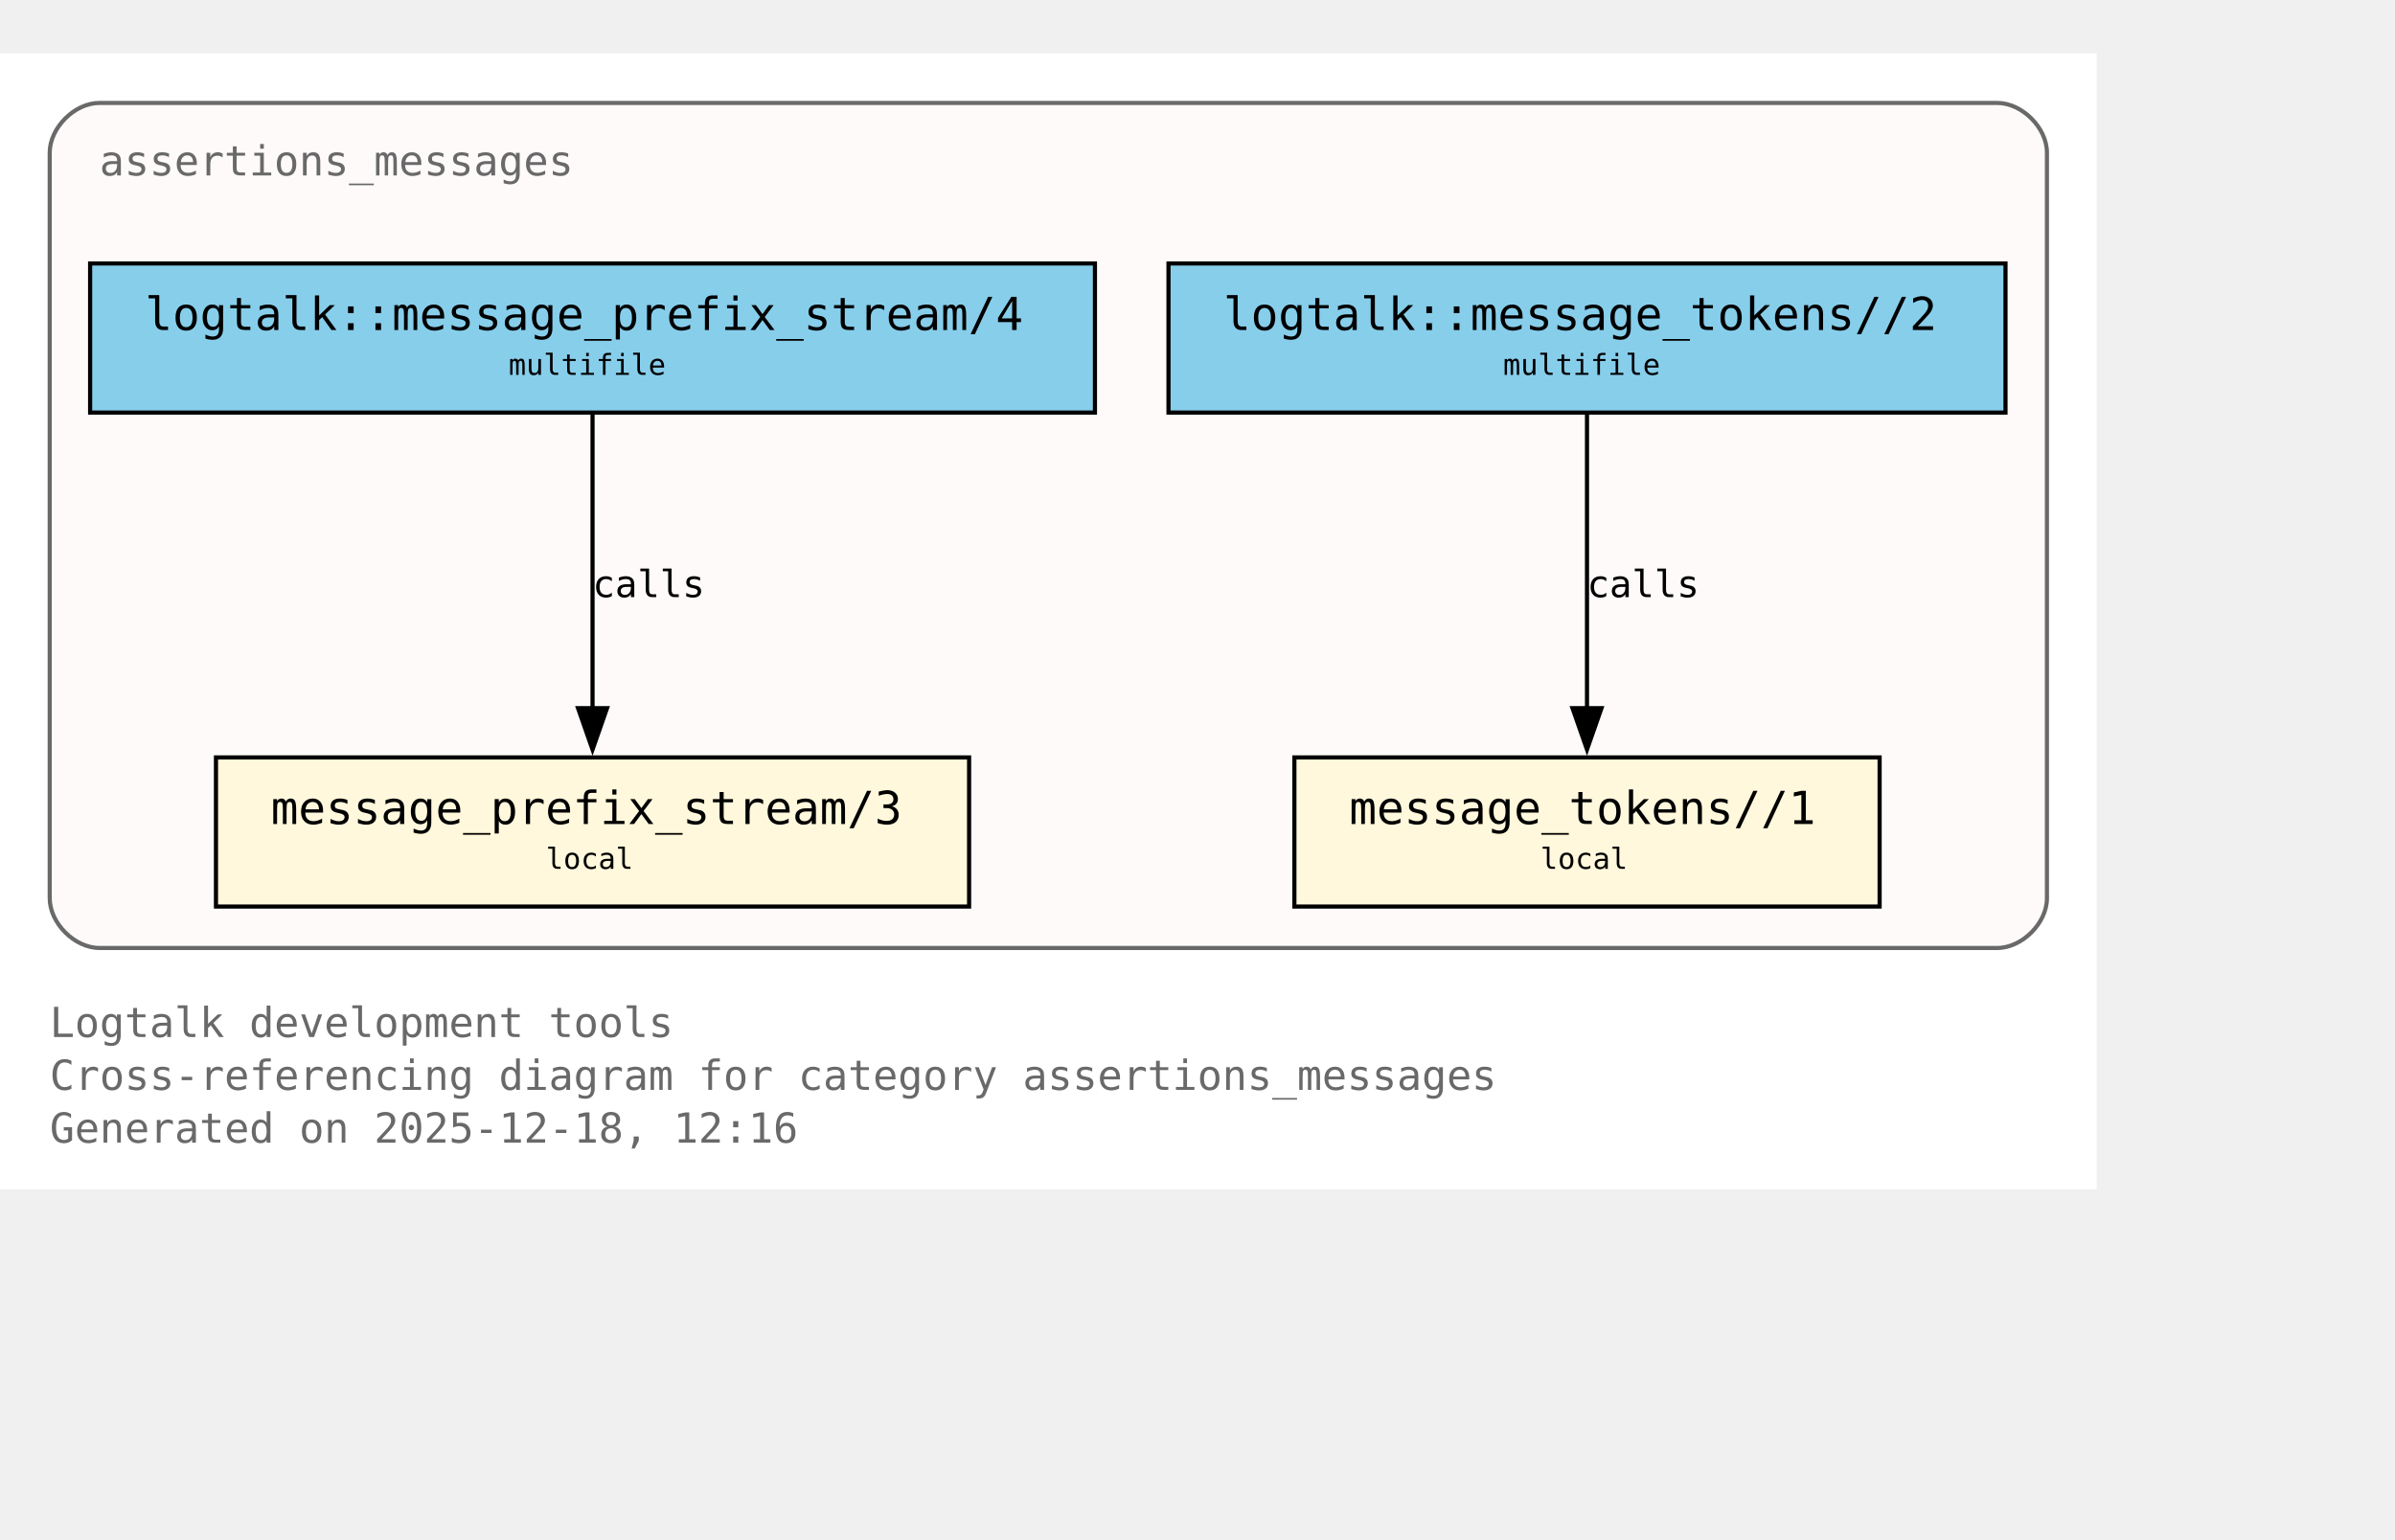
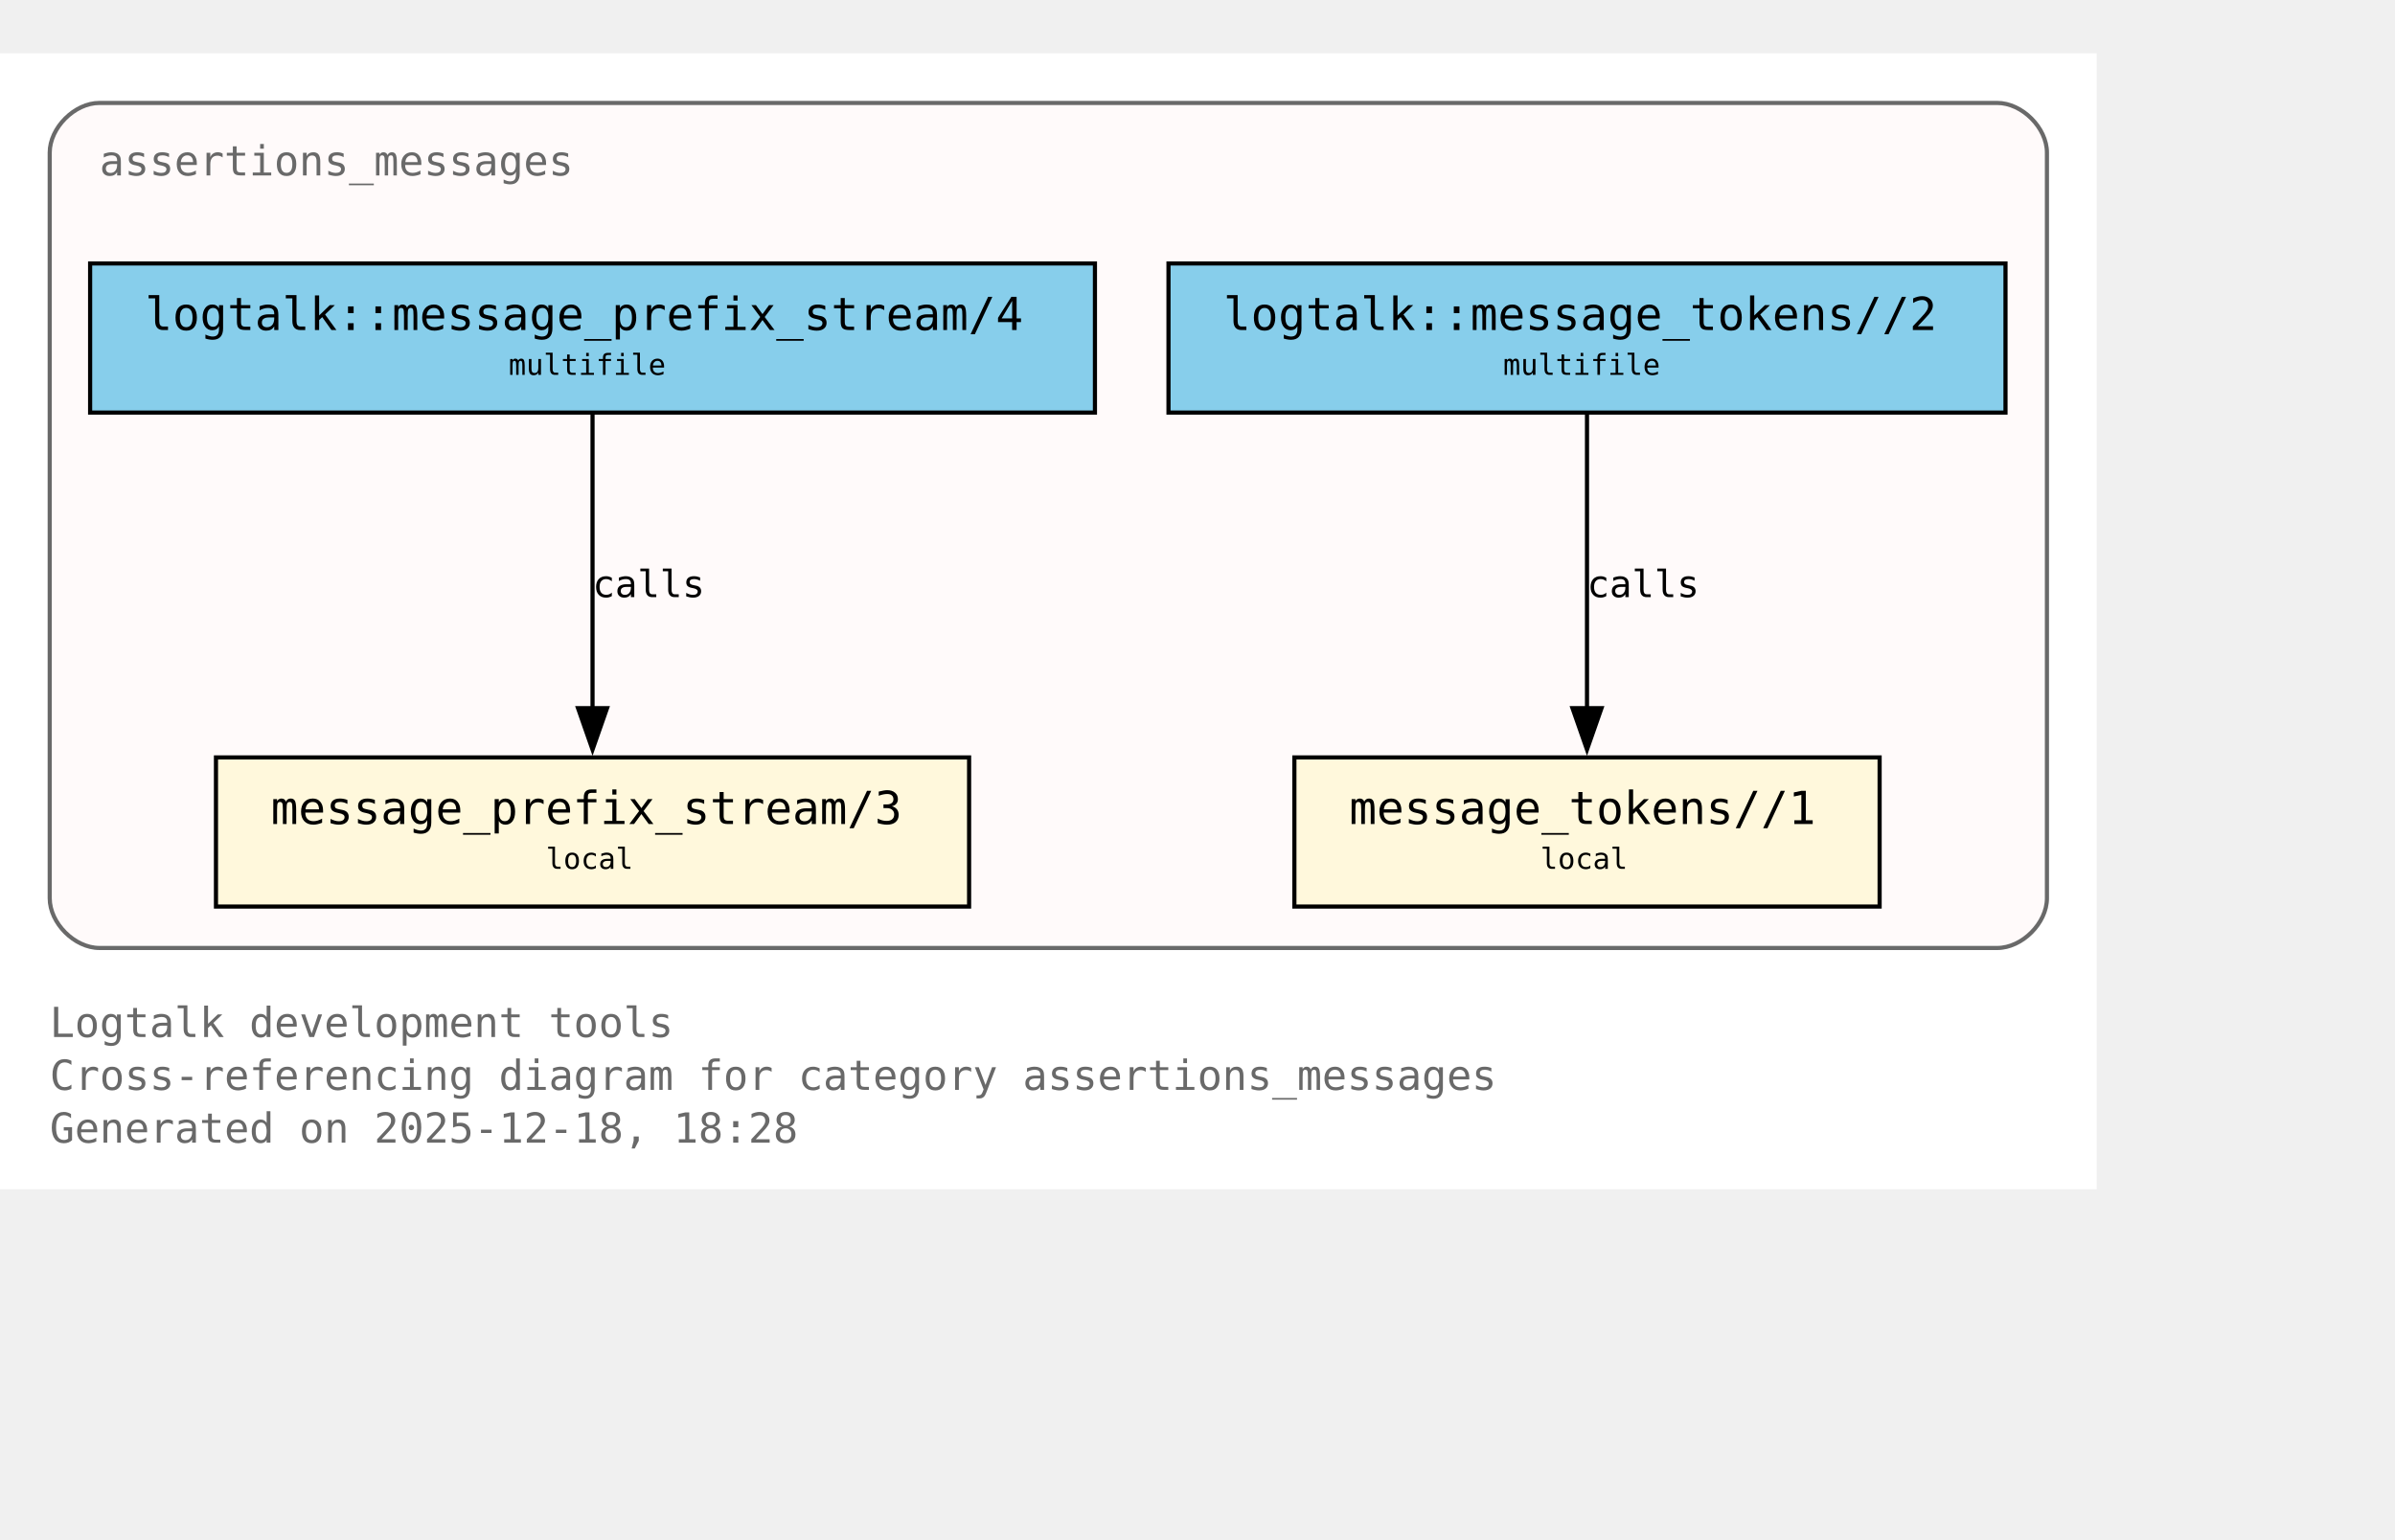
<svg xmlns="http://www.w3.org/2000/svg" xmlns:xlink="http://www.w3.org/1999/xlink" width="650pt" height="418pt" viewBox="72.00 72.00 578.00 346.00">
  <g id="graph0" class="graph" transform="scale(1 1) rotate(0) translate(76 342.25)">
    <polygon fill="white" stroke="none" points="-4,4 -4,-270.25 502,-270.25 502,4 -4,4" />
    <text xml:space="preserve" text-anchor="start" x="8" y="-32.75" font-family="Monospace" font-size="10.00" fill="dimgray">Logtalk development tools</text>
    <text xml:space="preserve" text-anchor="start" x="8" y="-20" font-family="Monospace" font-size="10.00" fill="dimgray">Cross-referencing diagram for category assertions_messages</text>
-     <text xml:space="preserve" text-anchor="start" x="8" y="-7.25" font-family="Monospace" font-size="10.00" fill="dimgray">Generated on 2025-12-18, 12:16</text>
+     <text xml:space="preserve" text-anchor="start" x="8" y="-7.25" font-family="Monospace" font-size="10.00" fill="dimgray">Generated on 2025-12-18, 18:28</text>
    <g id="clust1" class="cluster">
      <g id="a_clust1">
        <a xlink:title="assertions_messages">
          <path fill="snow" stroke="dimgray" d="M20,-54.25C20,-54.25 478,-54.25 478,-54.25 484,-54.25 490,-60.25 490,-66.25 490,-66.25 490,-246.25 490,-246.25 490,-252.25 484,-258.25 478,-258.25 478,-258.25 20,-258.25 20,-258.25 14,-258.25 8,-252.25 8,-246.25 8,-246.25 8,-66.25 8,-66.25 8,-60.25 14,-54.25 20,-54.25" />
          <g id="a_clust1_0">
-             <a xlink:href="https://github.com/LogtalkDotOrg/logtalk3/tree/58eaa72f884b462269f997d95323f0df1d067529/tools/assertions/assertions_messages.lgt#L22" xlink:title="https://github.com/LogtalkDotOrg/logtalk3/tree/58eaa72f884b462269f997d95323f0df1d067529/tools/assertions/assertions_messages.lgt#L22">
+             <a xlink:href="https://github.com/LogtalkDotOrg/logtalk3/tree/9890515648962e239f2d3f65105da16de3e1164a/tools/assertions/assertions_messages.lgt#L22" xlink:title="https://github.com/LogtalkDotOrg/logtalk3/tree/9890515648962e239f2d3f65105da16de3e1164a/tools/assertions/assertions_messages.lgt#L22">
              <text xml:space="preserve" text-anchor="start" x="20" y="-240.75" font-family="Monospace" font-size="10.00" fill="dimgray">assertions_messages</text>
            </a>
          </g>
        </a>
      </g>
    </g>
    <g id="node1" class="node">
      <polygon fill="cornsilk" stroke="black" points="229.88,-100.25 48.12,-100.25 48.12,-64.25 229.88,-64.25 229.88,-100.25" />
      <text xml:space="preserve" text-anchor="start" x="56.12" y="-84.95" font-family="Monospace" font-size="9.00"> </text>
      <g id="a_node1_1">
-         <a xlink:href="https://github.com/LogtalkDotOrg/logtalk3/tree/58eaa72f884b462269f997d95323f0df1d067529/tools/assertions/assertions_messages.lgt#L42" xlink:title="https://github.com/LogtalkDotOrg/logtalk3/tree/58eaa72f884b462269f997d95323f0df1d067529/tools/assertions/assertions_messages.lgt#L42">
+         <a xlink:href="https://github.com/LogtalkDotOrg/logtalk3/tree/9890515648962e239f2d3f65105da16de3e1164a/tools/assertions/assertions_messages.lgt#L42" xlink:title="https://github.com/LogtalkDotOrg/logtalk3/tree/9890515648962e239f2d3f65105da16de3e1164a/tools/assertions/assertions_messages.lgt#L42">
          <text xml:space="preserve" text-anchor="start" x="61.38" y="-84.17" font-family="Monospace" font-size="11.00">message_prefix_stream/3</text>
        </a>
      </g>
      <text xml:space="preserve" text-anchor="start" x="216.62" y="-84.95" font-family="Monospace" font-size="9.00"> </text>
      <text xml:space="preserve" text-anchor="start" x="56.12" y="-72.58" font-family="Monospace" font-size="9.00"> </text>
      <text xml:space="preserve" text-anchor="start" x="127.75" y="-73.35" font-family="Monospace" font-size="7.00">local</text>
      <text xml:space="preserve" text-anchor="start" x="216.62" y="-72.58" font-family="Monospace" font-size="9.00"> </text>
    </g>
    <g id="node2" class="node">
      <polygon fill="cornsilk" stroke="black" points="449.62,-100.25 308.38,-100.25 308.38,-64.25 449.62,-64.25 449.62,-100.25" />
      <text xml:space="preserve" text-anchor="start" x="316.38" y="-84.95" font-family="Monospace" font-size="9.00"> </text>
      <g id="a_node2_2">
-         <a xlink:href="https://github.com/LogtalkDotOrg/logtalk3/tree/58eaa72f884b462269f997d95323f0df1d067529/tools/assertions/assertions_messages.lgt#L53" xlink:title="https://github.com/LogtalkDotOrg/logtalk3/tree/58eaa72f884b462269f997d95323f0df1d067529/tools/assertions/assertions_messages.lgt#L53">
+         <a xlink:href="https://github.com/LogtalkDotOrg/logtalk3/tree/9890515648962e239f2d3f65105da16de3e1164a/tools/assertions/assertions_messages.lgt#L53" xlink:title="https://github.com/LogtalkDotOrg/logtalk3/tree/9890515648962e239f2d3f65105da16de3e1164a/tools/assertions/assertions_messages.lgt#L53">
          <text xml:space="preserve" text-anchor="start" x="321.62" y="-84.17" font-family="Monospace" font-size="11.00">message_tokens//1</text>
        </a>
      </g>
      <text xml:space="preserve" text-anchor="start" x="436.38" y="-84.95" font-family="Monospace" font-size="9.00"> </text>
      <text xml:space="preserve" text-anchor="start" x="316.38" y="-72.58" font-family="Monospace" font-size="9.00"> </text>
      <text xml:space="preserve" text-anchor="start" x="367.75" y="-73.35" font-family="Monospace" font-size="7.00">local</text>
      <text xml:space="preserve" text-anchor="start" x="436.38" y="-72.58" font-family="Monospace" font-size="9.00"> </text>
    </g>
    <g id="node3" class="node">
      <polygon fill="skyblue" stroke="black" points="260.25,-219.5 17.75,-219.5 17.75,-183.5 260.25,-183.5 260.25,-219.5" />
      <text xml:space="preserve" text-anchor="start" x="25.75" y="-204.2" font-family="Monospace" font-size="9.00"> </text>
      <g id="a_node3_3">
-         <a xlink:href="https://github.com/LogtalkDotOrg/logtalk3/tree/58eaa72f884b462269f997d95323f0df1d067529/tools/assertions/assertions_messages.lgt#L38" xlink:title="https://github.com/LogtalkDotOrg/logtalk3/tree/58eaa72f884b462269f997d95323f0df1d067529/tools/assertions/assertions_messages.lgt#L38">
+         <a xlink:href="https://github.com/LogtalkDotOrg/logtalk3/tree/9890515648962e239f2d3f65105da16de3e1164a/tools/assertions/assertions_messages.lgt#L38" xlink:title="https://github.com/LogtalkDotOrg/logtalk3/tree/9890515648962e239f2d3f65105da16de3e1164a/tools/assertions/assertions_messages.lgt#L38">
          <text xml:space="preserve" text-anchor="start" x="31" y="-203.43" font-family="Monospace" font-size="11.00">logtalk::message_prefix_stream/4</text>
        </a>
      </g>
      <text xml:space="preserve" text-anchor="start" x="247" y="-204.2" font-family="Monospace" font-size="9.00"> </text>
      <text xml:space="preserve" text-anchor="start" x="25.75" y="-191.82" font-family="Monospace" font-size="9.00"> </text>
      <text xml:space="preserve" text-anchor="start" x="118.75" y="-192.6" font-family="Monospace" font-size="7.00">multifile</text>
      <text xml:space="preserve" text-anchor="start" x="247" y="-191.82" font-family="Monospace" font-size="9.00"> </text>
    </g>
    <g id="edge1" class="edge">
      <g id="a_edge1">
-         <a xlink:href="https://github.com/LogtalkDotOrg/logtalk3/tree/58eaa72f884b462269f997d95323f0df1d067529/tools/assertions/assertions_messages.lgt#L38" xlink:title="calls">
+         <a xlink:href="https://github.com/LogtalkDotOrg/logtalk3/tree/9890515648962e239f2d3f65105da16de3e1164a/tools/assertions/assertions_messages.lgt#L38" xlink:title="calls">
          <path fill="none" stroke="black" d="M139,-183.2C139,-164.5 139,-134.37 139,-112.08" />
          <polygon fill="black" stroke="black" points="142.5,-112.14 139,-102.14 135.5,-112.14 142.5,-112.14" />
        </a>
      </g>
      <g id="a_edge1-label">
-         <a xlink:href="https://github.com/LogtalkDotOrg/logtalk3/tree/58eaa72f884b462269f997d95323f0df1d067529/tools/assertions/assertions_messages.lgt#L38" xlink:title="https://github.com/LogtalkDotOrg/logtalk3/tree/58eaa72f884b462269f997d95323f0df1d067529/tools/assertions/assertions_messages.lgt#L38">
+         <a xlink:href="https://github.com/LogtalkDotOrg/logtalk3/tree/9890515648962e239f2d3f65105da16de3e1164a/tools/assertions/assertions_messages.lgt#L38" xlink:title="https://github.com/LogtalkDotOrg/logtalk3/tree/9890515648962e239f2d3f65105da16de3e1164a/tools/assertions/assertions_messages.lgt#L38">
          <text xml:space="preserve" text-anchor="start" x="139" y="-138.95" font-family="Monospace" font-size="9.00">calls</text>
        </a>
      </g>
    </g>
    <g id="node4" class="node">
      <polygon fill="skyblue" stroke="black" points="480,-219.5 278,-219.5 278,-183.5 480,-183.5 480,-219.5" />
      <text xml:space="preserve" text-anchor="start" x="286" y="-204.2" font-family="Monospace" font-size="9.00"> </text>
      <g id="a_node4_4">
-         <a xlink:href="https://github.com/LogtalkDotOrg/logtalk3/tree/58eaa72f884b462269f997d95323f0df1d067529/tools/assertions/assertions_messages.lgt#L49" xlink:title="https://github.com/LogtalkDotOrg/logtalk3/tree/58eaa72f884b462269f997d95323f0df1d067529/tools/assertions/assertions_messages.lgt#L49">
+         <a xlink:href="https://github.com/LogtalkDotOrg/logtalk3/tree/9890515648962e239f2d3f65105da16de3e1164a/tools/assertions/assertions_messages.lgt#L49" xlink:title="https://github.com/LogtalkDotOrg/logtalk3/tree/9890515648962e239f2d3f65105da16de3e1164a/tools/assertions/assertions_messages.lgt#L49">
          <text xml:space="preserve" text-anchor="start" x="291.25" y="-203.43" font-family="Monospace" font-size="11.00">logtalk::message_tokens//2</text>
        </a>
      </g>
      <text xml:space="preserve" text-anchor="start" x="466.75" y="-204.2" font-family="Monospace" font-size="9.00"> </text>
      <text xml:space="preserve" text-anchor="start" x="286" y="-191.82" font-family="Monospace" font-size="9.00"> </text>
      <text xml:space="preserve" text-anchor="start" x="358.75" y="-192.6" font-family="Monospace" font-size="7.00">multifile</text>
      <text xml:space="preserve" text-anchor="start" x="466.75" y="-191.82" font-family="Monospace" font-size="9.00"> </text>
    </g>
    <g id="edge2" class="edge">
      <g id="a_edge2">
-         <a xlink:href="https://github.com/LogtalkDotOrg/logtalk3/tree/58eaa72f884b462269f997d95323f0df1d067529/tools/assertions/assertions_messages.lgt#L49" xlink:title="calls">
+         <a xlink:href="https://github.com/LogtalkDotOrg/logtalk3/tree/9890515648962e239f2d3f65105da16de3e1164a/tools/assertions/assertions_messages.lgt#L49" xlink:title="calls">
          <path fill="none" stroke="black" d="M379,-183.2C379,-164.5 379,-134.37 379,-112.08" />
          <polygon fill="black" stroke="black" points="382.5,-112.14 379,-102.14 375.5,-112.14 382.5,-112.14" />
        </a>
      </g>
      <g id="a_edge2-label">
-         <a xlink:href="https://github.com/LogtalkDotOrg/logtalk3/tree/58eaa72f884b462269f997d95323f0df1d067529/tools/assertions/assertions_messages.lgt#L49" xlink:title="https://github.com/LogtalkDotOrg/logtalk3/tree/58eaa72f884b462269f997d95323f0df1d067529/tools/assertions/assertions_messages.lgt#L49">
+         <a xlink:href="https://github.com/LogtalkDotOrg/logtalk3/tree/9890515648962e239f2d3f65105da16de3e1164a/tools/assertions/assertions_messages.lgt#L49" xlink:title="https://github.com/LogtalkDotOrg/logtalk3/tree/9890515648962e239f2d3f65105da16de3e1164a/tools/assertions/assertions_messages.lgt#L49">
          <text xml:space="preserve" text-anchor="start" x="379" y="-138.95" font-family="Monospace" font-size="9.00">calls</text>
        </a>
      </g>
    </g>
  </g>
</svg>
